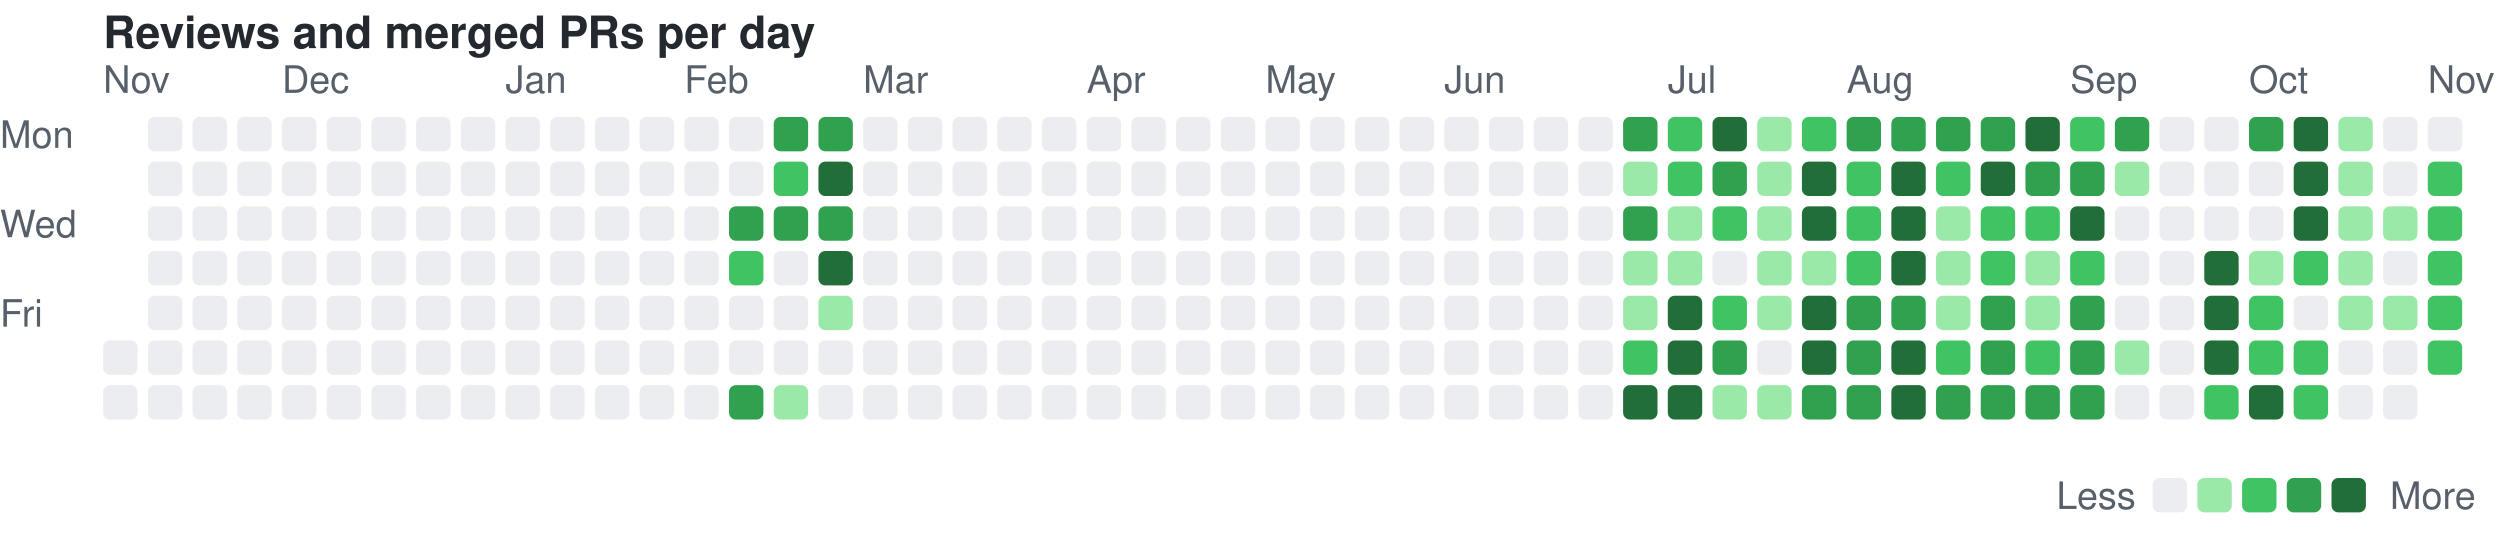
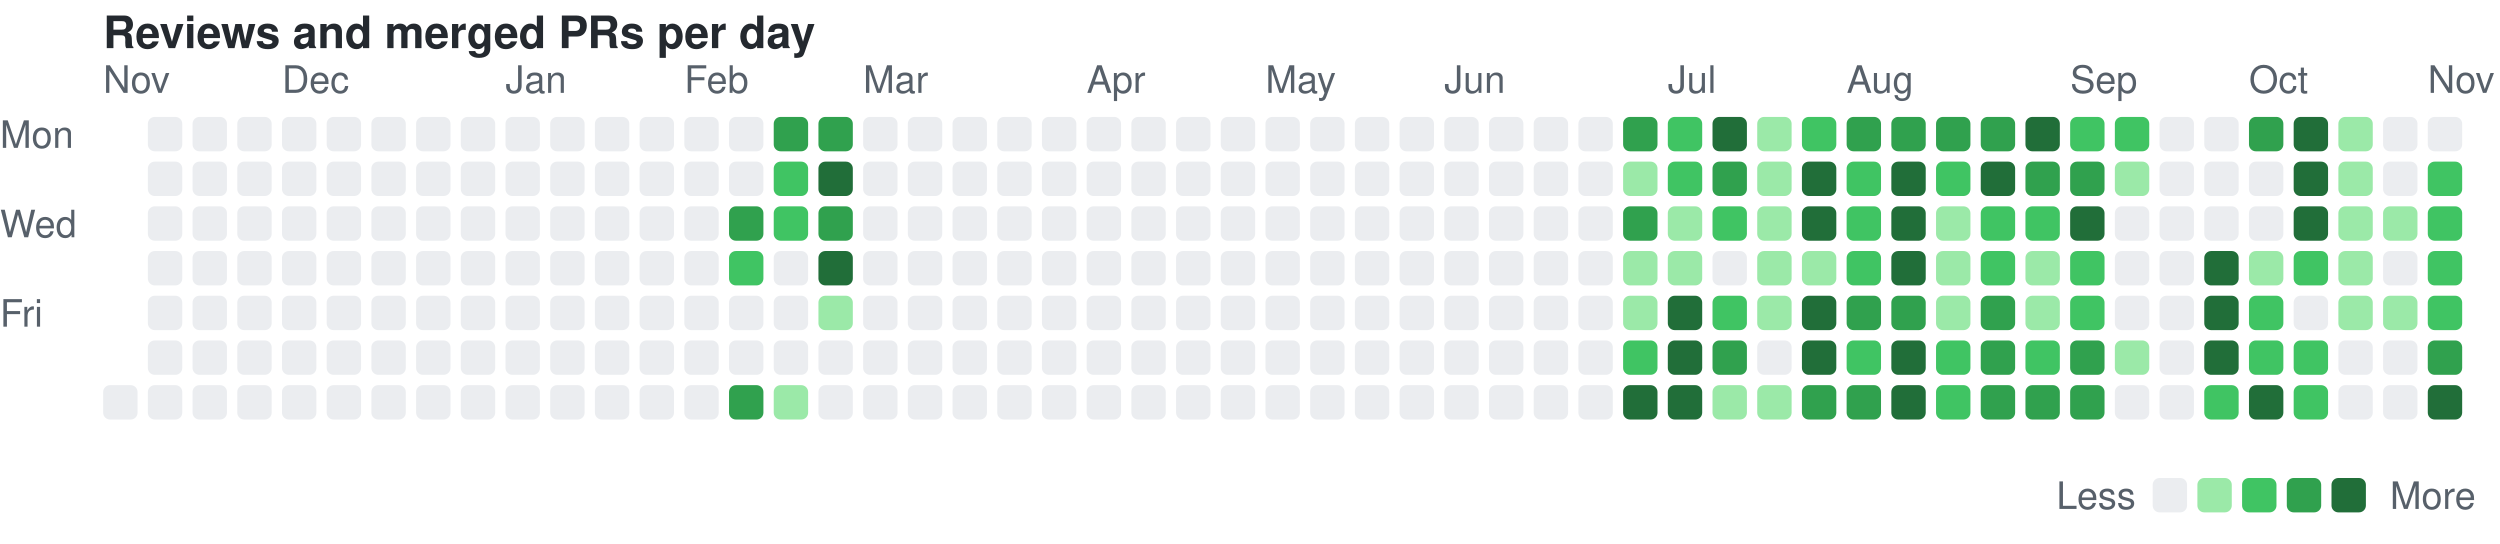
<svg xmlns="http://www.w3.org/2000/svg" width="727" height="158" viewBox="0 0 727 158" role="img" aria-label="Reviews and merged pull requests per day, last 12 months">
  <style>text{font:11px -apple-system,Segoe UI,Helvetica,Arial,sans-serif;fill:#57606a}.t{font-size:13px;font-weight:600;fill:#24292f}.l0{fill:#ebedf0}.l1{fill:#9be9a8}.l2{fill:#40c463}.l3{fill:#30a14e}.l4{fill:#216e39}@media (prefers-color-scheme:dark){text{fill:#8b949e}.t{fill:#e6edf3}.l0{fill:#161b22}.l1{fill:#0e4429}.l2{fill:#006d32}.l3{fill:#26a641}.l4{fill:#39d353}}</style>
  <text class="t" x="30" y="14">Reviews and merged PRs per day</text>
  <text x="30" y="27">Nov</text>
-   <rect class="l0" x="30" y="99" width="10" height="10" rx="2" />
  <rect class="l0" x="30" y="112" width="10" height="10" rx="2" />
  <rect class="l0" x="43" y="34" width="10" height="10" rx="2" />
  <rect class="l0" x="43" y="47" width="10" height="10" rx="2" />
  <rect class="l0" x="43" y="60" width="10" height="10" rx="2" />
  <rect class="l0" x="43" y="73" width="10" height="10" rx="2" />
  <rect class="l0" x="43" y="86" width="10" height="10" rx="2" />
  <rect class="l0" x="43" y="99" width="10" height="10" rx="2" />
  <rect class="l0" x="43" y="112" width="10" height="10" rx="2" />
  <rect class="l0" x="56" y="34" width="10" height="10" rx="2" />
  <rect class="l0" x="56" y="47" width="10" height="10" rx="2" />
  <rect class="l0" x="56" y="60" width="10" height="10" rx="2" />
  <rect class="l0" x="56" y="73" width="10" height="10" rx="2" />
  <rect class="l0" x="56" y="86" width="10" height="10" rx="2" />
  <rect class="l0" x="56" y="99" width="10" height="10" rx="2" />
  <rect class="l0" x="56" y="112" width="10" height="10" rx="2" />
  <rect class="l0" x="69" y="34" width="10" height="10" rx="2" />
  <rect class="l0" x="69" y="47" width="10" height="10" rx="2" />
  <rect class="l0" x="69" y="60" width="10" height="10" rx="2" />
  <rect class="l0" x="69" y="73" width="10" height="10" rx="2" />
  <rect class="l0" x="69" y="86" width="10" height="10" rx="2" />
  <rect class="l0" x="69" y="99" width="10" height="10" rx="2" />
  <rect class="l0" x="69" y="112" width="10" height="10" rx="2" />
  <text x="82" y="27">Dec</text>
  <rect class="l0" x="82" y="34" width="10" height="10" rx="2" />
  <rect class="l0" x="82" y="47" width="10" height="10" rx="2" />
  <rect class="l0" x="82" y="60" width="10" height="10" rx="2" />
  <rect class="l0" x="82" y="73" width="10" height="10" rx="2" />
  <rect class="l0" x="82" y="86" width="10" height="10" rx="2" />
  <rect class="l0" x="82" y="99" width="10" height="10" rx="2" />
  <rect class="l0" x="82" y="112" width="10" height="10" rx="2" />
  <rect class="l0" x="95" y="34" width="10" height="10" rx="2" />
  <rect class="l0" x="95" y="47" width="10" height="10" rx="2" />
  <rect class="l0" x="95" y="60" width="10" height="10" rx="2" />
  <rect class="l0" x="95" y="73" width="10" height="10" rx="2" />
  <rect class="l0" x="95" y="86" width="10" height="10" rx="2" />
  <rect class="l0" x="95" y="99" width="10" height="10" rx="2" />
  <rect class="l0" x="95" y="112" width="10" height="10" rx="2" />
  <rect class="l0" x="108" y="34" width="10" height="10" rx="2" />
  <rect class="l0" x="108" y="47" width="10" height="10" rx="2" />
  <rect class="l0" x="108" y="60" width="10" height="10" rx="2" />
  <rect class="l0" x="108" y="73" width="10" height="10" rx="2" />
  <rect class="l0" x="108" y="86" width="10" height="10" rx="2" />
  <rect class="l0" x="108" y="99" width="10" height="10" rx="2" />
  <rect class="l0" x="108" y="112" width="10" height="10" rx="2" />
  <rect class="l0" x="121" y="34" width="10" height="10" rx="2" />
  <rect class="l0" x="121" y="47" width="10" height="10" rx="2" />
  <rect class="l0" x="121" y="60" width="10" height="10" rx="2" />
  <rect class="l0" x="121" y="73" width="10" height="10" rx="2" />
  <rect class="l0" x="121" y="86" width="10" height="10" rx="2" />
  <rect class="l0" x="121" y="99" width="10" height="10" rx="2" />
  <rect class="l0" x="121" y="112" width="10" height="10" rx="2" />
  <rect class="l0" x="134" y="34" width="10" height="10" rx="2" />
  <rect class="l0" x="134" y="47" width="10" height="10" rx="2" />
  <rect class="l0" x="134" y="60" width="10" height="10" rx="2" />
  <rect class="l0" x="134" y="73" width="10" height="10" rx="2" />
  <rect class="l0" x="134" y="86" width="10" height="10" rx="2" />
  <rect class="l0" x="134" y="99" width="10" height="10" rx="2" />
  <rect class="l0" x="134" y="112" width="10" height="10" rx="2" />
  <text x="147" y="27">Jan</text>
  <rect class="l0" x="147" y="34" width="10" height="10" rx="2" />
  <rect class="l0" x="147" y="47" width="10" height="10" rx="2" />
  <rect class="l0" x="147" y="60" width="10" height="10" rx="2" />
  <rect class="l0" x="147" y="73" width="10" height="10" rx="2" />
  <rect class="l0" x="147" y="86" width="10" height="10" rx="2" />
  <rect class="l0" x="147" y="99" width="10" height="10" rx="2" />
  <rect class="l0" x="147" y="112" width="10" height="10" rx="2" />
  <rect class="l0" x="160" y="34" width="10" height="10" rx="2" />
  <rect class="l0" x="160" y="47" width="10" height="10" rx="2" />
  <rect class="l0" x="160" y="60" width="10" height="10" rx="2" />
  <rect class="l0" x="160" y="73" width="10" height="10" rx="2" />
  <rect class="l0" x="160" y="86" width="10" height="10" rx="2" />
  <rect class="l0" x="160" y="99" width="10" height="10" rx="2" />
  <rect class="l0" x="160" y="112" width="10" height="10" rx="2" />
  <rect class="l0" x="173" y="34" width="10" height="10" rx="2" />
  <rect class="l0" x="173" y="47" width="10" height="10" rx="2" />
  <rect class="l0" x="173" y="60" width="10" height="10" rx="2" />
  <rect class="l0" x="173" y="73" width="10" height="10" rx="2" />
  <rect class="l0" x="173" y="86" width="10" height="10" rx="2" />
  <rect class="l0" x="173" y="99" width="10" height="10" rx="2" />
  <rect class="l0" x="173" y="112" width="10" height="10" rx="2" />
  <rect class="l0" x="186" y="34" width="10" height="10" rx="2" />
  <rect class="l0" x="186" y="47" width="10" height="10" rx="2" />
  <rect class="l0" x="186" y="60" width="10" height="10" rx="2" />
  <rect class="l0" x="186" y="73" width="10" height="10" rx="2" />
  <rect class="l0" x="186" y="86" width="10" height="10" rx="2" />
  <rect class="l0" x="186" y="99" width="10" height="10" rx="2" />
  <rect class="l0" x="186" y="112" width="10" height="10" rx="2" />
  <text x="199" y="27">Feb</text>
  <rect class="l0" x="199" y="34" width="10" height="10" rx="2" />
  <rect class="l0" x="199" y="47" width="10" height="10" rx="2" />
  <rect class="l0" x="199" y="60" width="10" height="10" rx="2" />
  <rect class="l0" x="199" y="73" width="10" height="10" rx="2" />
  <rect class="l0" x="199" y="86" width="10" height="10" rx="2" />
  <rect class="l0" x="199" y="99" width="10" height="10" rx="2" />
  <rect class="l0" x="199" y="112" width="10" height="10" rx="2" />
  <rect class="l0" x="212" y="34" width="10" height="10" rx="2" />
  <rect class="l0" x="212" y="47" width="10" height="10" rx="2" />
  <rect class="l3" x="212" y="60" width="10" height="10" rx="2" />
  <rect class="l2" x="212" y="73" width="10" height="10" rx="2" />
  <rect class="l0" x="212" y="86" width="10" height="10" rx="2" />
  <rect class="l0" x="212" y="99" width="10" height="10" rx="2" />
  <rect class="l3" x="212" y="112" width="10" height="10" rx="2" />
  <rect class="l3" x="225" y="34" width="10" height="10" rx="2" />
  <rect class="l2" x="225" y="47" width="10" height="10" rx="2" />
-   <rect class="l3" x="225" y="60" width="10" height="10" rx="2" />
+   <rect class="l2" x="225" y="60" width="10" height="10" rx="2" />
  <rect class="l0" x="225" y="73" width="10" height="10" rx="2" />
  <rect class="l0" x="225" y="86" width="10" height="10" rx="2" />
  <rect class="l0" x="225" y="99" width="10" height="10" rx="2" />
  <rect class="l1" x="225" y="112" width="10" height="10" rx="2" />
  <rect class="l3" x="238" y="34" width="10" height="10" rx="2" />
  <rect class="l4" x="238" y="47" width="10" height="10" rx="2" />
  <rect class="l3" x="238" y="60" width="10" height="10" rx="2" />
  <rect class="l4" x="238" y="73" width="10" height="10" rx="2" />
  <rect class="l1" x="238" y="86" width="10" height="10" rx="2" />
  <rect class="l0" x="238" y="99" width="10" height="10" rx="2" />
  <rect class="l0" x="238" y="112" width="10" height="10" rx="2" />
  <text x="251" y="27">Mar</text>
  <rect class="l0" x="251" y="34" width="10" height="10" rx="2" />
  <rect class="l0" x="251" y="47" width="10" height="10" rx="2" />
  <rect class="l0" x="251" y="60" width="10" height="10" rx="2" />
  <rect class="l0" x="251" y="73" width="10" height="10" rx="2" />
  <rect class="l0" x="251" y="86" width="10" height="10" rx="2" />
  <rect class="l0" x="251" y="99" width="10" height="10" rx="2" />
  <rect class="l0" x="251" y="112" width="10" height="10" rx="2" />
  <rect class="l0" x="264" y="34" width="10" height="10" rx="2" />
  <rect class="l0" x="264" y="47" width="10" height="10" rx="2" />
  <rect class="l0" x="264" y="60" width="10" height="10" rx="2" />
  <rect class="l0" x="264" y="73" width="10" height="10" rx="2" />
  <rect class="l0" x="264" y="86" width="10" height="10" rx="2" />
  <rect class="l0" x="264" y="99" width="10" height="10" rx="2" />
  <rect class="l0" x="264" y="112" width="10" height="10" rx="2" />
  <rect class="l0" x="277" y="34" width="10" height="10" rx="2" />
  <rect class="l0" x="277" y="47" width="10" height="10" rx="2" />
  <rect class="l0" x="277" y="60" width="10" height="10" rx="2" />
  <rect class="l0" x="277" y="73" width="10" height="10" rx="2" />
  <rect class="l0" x="277" y="86" width="10" height="10" rx="2" />
  <rect class="l0" x="277" y="99" width="10" height="10" rx="2" />
  <rect class="l0" x="277" y="112" width="10" height="10" rx="2" />
  <rect class="l0" x="290" y="34" width="10" height="10" rx="2" />
  <rect class="l0" x="290" y="47" width="10" height="10" rx="2" />
  <rect class="l0" x="290" y="60" width="10" height="10" rx="2" />
  <rect class="l0" x="290" y="73" width="10" height="10" rx="2" />
  <rect class="l0" x="290" y="86" width="10" height="10" rx="2" />
  <rect class="l0" x="290" y="99" width="10" height="10" rx="2" />
  <rect class="l0" x="290" y="112" width="10" height="10" rx="2" />
  <rect class="l0" x="303" y="34" width="10" height="10" rx="2" />
  <rect class="l0" x="303" y="47" width="10" height="10" rx="2" />
  <rect class="l0" x="303" y="60" width="10" height="10" rx="2" />
  <rect class="l0" x="303" y="73" width="10" height="10" rx="2" />
  <rect class="l0" x="303" y="86" width="10" height="10" rx="2" />
  <rect class="l0" x="303" y="99" width="10" height="10" rx="2" />
  <rect class="l0" x="303" y="112" width="10" height="10" rx="2" />
  <text x="316" y="27">Apr</text>
  <rect class="l0" x="316" y="34" width="10" height="10" rx="2" />
  <rect class="l0" x="316" y="47" width="10" height="10" rx="2" />
  <rect class="l0" x="316" y="60" width="10" height="10" rx="2" />
  <rect class="l0" x="316" y="73" width="10" height="10" rx="2" />
  <rect class="l0" x="316" y="86" width="10" height="10" rx="2" />
  <rect class="l0" x="316" y="99" width="10" height="10" rx="2" />
  <rect class="l0" x="316" y="112" width="10" height="10" rx="2" />
  <rect class="l0" x="329" y="34" width="10" height="10" rx="2" />
  <rect class="l0" x="329" y="47" width="10" height="10" rx="2" />
  <rect class="l0" x="329" y="60" width="10" height="10" rx="2" />
  <rect class="l0" x="329" y="73" width="10" height="10" rx="2" />
  <rect class="l0" x="329" y="86" width="10" height="10" rx="2" />
  <rect class="l0" x="329" y="99" width="10" height="10" rx="2" />
  <rect class="l0" x="329" y="112" width="10" height="10" rx="2" />
  <rect class="l0" x="342" y="34" width="10" height="10" rx="2" />
  <rect class="l0" x="342" y="47" width="10" height="10" rx="2" />
  <rect class="l0" x="342" y="60" width="10" height="10" rx="2" />
  <rect class="l0" x="342" y="73" width="10" height="10" rx="2" />
  <rect class="l0" x="342" y="86" width="10" height="10" rx="2" />
  <rect class="l0" x="342" y="99" width="10" height="10" rx="2" />
  <rect class="l0" x="342" y="112" width="10" height="10" rx="2" />
  <rect class="l0" x="355" y="34" width="10" height="10" rx="2" />
  <rect class="l0" x="355" y="47" width="10" height="10" rx="2" />
  <rect class="l0" x="355" y="60" width="10" height="10" rx="2" />
  <rect class="l0" x="355" y="73" width="10" height="10" rx="2" />
  <rect class="l0" x="355" y="86" width="10" height="10" rx="2" />
  <rect class="l0" x="355" y="99" width="10" height="10" rx="2" />
  <rect class="l0" x="355" y="112" width="10" height="10" rx="2" />
  <text x="368" y="27">May</text>
  <rect class="l0" x="368" y="34" width="10" height="10" rx="2" />
  <rect class="l0" x="368" y="47" width="10" height="10" rx="2" />
  <rect class="l0" x="368" y="60" width="10" height="10" rx="2" />
  <rect class="l0" x="368" y="73" width="10" height="10" rx="2" />
  <rect class="l0" x="368" y="86" width="10" height="10" rx="2" />
  <rect class="l0" x="368" y="99" width="10" height="10" rx="2" />
  <rect class="l0" x="368" y="112" width="10" height="10" rx="2" />
  <rect class="l0" x="381" y="34" width="10" height="10" rx="2" />
  <rect class="l0" x="381" y="47" width="10" height="10" rx="2" />
  <rect class="l0" x="381" y="60" width="10" height="10" rx="2" />
  <rect class="l0" x="381" y="73" width="10" height="10" rx="2" />
  <rect class="l0" x="381" y="86" width="10" height="10" rx="2" />
  <rect class="l0" x="381" y="99" width="10" height="10" rx="2" />
  <rect class="l0" x="381" y="112" width="10" height="10" rx="2" />
  <rect class="l0" x="394" y="34" width="10" height="10" rx="2" />
  <rect class="l0" x="394" y="47" width="10" height="10" rx="2" />
  <rect class="l0" x="394" y="60" width="10" height="10" rx="2" />
  <rect class="l0" x="394" y="73" width="10" height="10" rx="2" />
  <rect class="l0" x="394" y="86" width="10" height="10" rx="2" />
  <rect class="l0" x="394" y="99" width="10" height="10" rx="2" />
  <rect class="l0" x="394" y="112" width="10" height="10" rx="2" />
  <rect class="l0" x="407" y="34" width="10" height="10" rx="2" />
  <rect class="l0" x="407" y="47" width="10" height="10" rx="2" />
  <rect class="l0" x="407" y="60" width="10" height="10" rx="2" />
  <rect class="l0" x="407" y="73" width="10" height="10" rx="2" />
  <rect class="l0" x="407" y="86" width="10" height="10" rx="2" />
  <rect class="l0" x="407" y="99" width="10" height="10" rx="2" />
  <rect class="l0" x="407" y="112" width="10" height="10" rx="2" />
  <text x="420" y="27">Jun</text>
  <rect class="l0" x="420" y="34" width="10" height="10" rx="2" />
  <rect class="l0" x="420" y="47" width="10" height="10" rx="2" />
  <rect class="l0" x="420" y="60" width="10" height="10" rx="2" />
  <rect class="l0" x="420" y="73" width="10" height="10" rx="2" />
  <rect class="l0" x="420" y="86" width="10" height="10" rx="2" />
  <rect class="l0" x="420" y="99" width="10" height="10" rx="2" />
  <rect class="l0" x="420" y="112" width="10" height="10" rx="2" />
  <rect class="l0" x="433" y="34" width="10" height="10" rx="2" />
  <rect class="l0" x="433" y="47" width="10" height="10" rx="2" />
  <rect class="l0" x="433" y="60" width="10" height="10" rx="2" />
  <rect class="l0" x="433" y="73" width="10" height="10" rx="2" />
  <rect class="l0" x="433" y="86" width="10" height="10" rx="2" />
  <rect class="l0" x="433" y="99" width="10" height="10" rx="2" />
  <rect class="l0" x="433" y="112" width="10" height="10" rx="2" />
  <rect class="l0" x="446" y="34" width="10" height="10" rx="2" />
  <rect class="l0" x="446" y="47" width="10" height="10" rx="2" />
  <rect class="l0" x="446" y="60" width="10" height="10" rx="2" />
  <rect class="l0" x="446" y="73" width="10" height="10" rx="2" />
  <rect class="l0" x="446" y="86" width="10" height="10" rx="2" />
  <rect class="l0" x="446" y="99" width="10" height="10" rx="2" />
  <rect class="l0" x="446" y="112" width="10" height="10" rx="2" />
  <rect class="l0" x="459" y="34" width="10" height="10" rx="2" />
  <rect class="l0" x="459" y="47" width="10" height="10" rx="2" />
  <rect class="l0" x="459" y="60" width="10" height="10" rx="2" />
  <rect class="l0" x="459" y="73" width="10" height="10" rx="2" />
  <rect class="l0" x="459" y="86" width="10" height="10" rx="2" />
  <rect class="l0" x="459" y="99" width="10" height="10" rx="2" />
  <rect class="l0" x="459" y="112" width="10" height="10" rx="2" />
  <rect class="l3" x="472" y="34" width="10" height="10" rx="2" />
  <rect class="l1" x="472" y="47" width="10" height="10" rx="2" />
  <rect class="l3" x="472" y="60" width="10" height="10" rx="2" />
  <rect class="l1" x="472" y="73" width="10" height="10" rx="2" />
  <rect class="l1" x="472" y="86" width="10" height="10" rx="2" />
  <rect class="l2" x="472" y="99" width="10" height="10" rx="2" />
  <rect class="l4" x="472" y="112" width="10" height="10" rx="2" />
  <text x="485" y="27">Jul</text>
  <rect class="l2" x="485" y="34" width="10" height="10" rx="2" />
  <rect class="l2" x="485" y="47" width="10" height="10" rx="2" />
  <rect class="l1" x="485" y="60" width="10" height="10" rx="2" />
  <rect class="l1" x="485" y="73" width="10" height="10" rx="2" />
  <rect class="l4" x="485" y="86" width="10" height="10" rx="2" />
  <rect class="l4" x="485" y="99" width="10" height="10" rx="2" />
  <rect class="l4" x="485" y="112" width="10" height="10" rx="2" />
  <rect class="l4" x="498" y="34" width="10" height="10" rx="2" />
  <rect class="l3" x="498" y="47" width="10" height="10" rx="2" />
  <rect class="l2" x="498" y="60" width="10" height="10" rx="2" />
  <rect class="l0" x="498" y="73" width="10" height="10" rx="2" />
  <rect class="l2" x="498" y="86" width="10" height="10" rx="2" />
  <rect class="l3" x="498" y="99" width="10" height="10" rx="2" />
  <rect class="l1" x="498" y="112" width="10" height="10" rx="2" />
  <rect class="l1" x="511" y="34" width="10" height="10" rx="2" />
  <rect class="l1" x="511" y="47" width="10" height="10" rx="2" />
  <rect class="l1" x="511" y="60" width="10" height="10" rx="2" />
  <rect class="l1" x="511" y="73" width="10" height="10" rx="2" />
  <rect class="l1" x="511" y="86" width="10" height="10" rx="2" />
  <rect class="l0" x="511" y="99" width="10" height="10" rx="2" />
  <rect class="l1" x="511" y="112" width="10" height="10" rx="2" />
  <rect class="l2" x="524" y="34" width="10" height="10" rx="2" />
  <rect class="l4" x="524" y="47" width="10" height="10" rx="2" />
  <rect class="l4" x="524" y="60" width="10" height="10" rx="2" />
  <rect class="l1" x="524" y="73" width="10" height="10" rx="2" />
  <rect class="l4" x="524" y="86" width="10" height="10" rx="2" />
  <rect class="l4" x="524" y="99" width="10" height="10" rx="2" />
  <rect class="l3" x="524" y="112" width="10" height="10" rx="2" />
  <text x="537" y="27">Aug</text>
  <rect class="l3" x="537" y="34" width="10" height="10" rx="2" />
  <rect class="l2" x="537" y="47" width="10" height="10" rx="2" />
  <rect class="l2" x="537" y="60" width="10" height="10" rx="2" />
  <rect class="l2" x="537" y="73" width="10" height="10" rx="2" />
  <rect class="l3" x="537" y="86" width="10" height="10" rx="2" />
-   <rect class="l3" x="537" y="99" width="10" height="10" rx="2" />
+   <rect class="l2" x="537" y="99" width="10" height="10" rx="2" />
  <rect class="l3" x="537" y="112" width="10" height="10" rx="2" />
  <rect class="l3" x="550" y="34" width="10" height="10" rx="2" />
  <rect class="l4" x="550" y="47" width="10" height="10" rx="2" />
  <rect class="l4" x="550" y="60" width="10" height="10" rx="2" />
  <rect class="l4" x="550" y="73" width="10" height="10" rx="2" />
  <rect class="l3" x="550" y="86" width="10" height="10" rx="2" />
  <rect class="l4" x="550" y="99" width="10" height="10" rx="2" />
  <rect class="l4" x="550" y="112" width="10" height="10" rx="2" />
  <rect class="l3" x="563" y="34" width="10" height="10" rx="2" />
  <rect class="l2" x="563" y="47" width="10" height="10" rx="2" />
  <rect class="l1" x="563" y="60" width="10" height="10" rx="2" />
  <rect class="l1" x="563" y="73" width="10" height="10" rx="2" />
  <rect class="l1" x="563" y="86" width="10" height="10" rx="2" />
  <rect class="l2" x="563" y="99" width="10" height="10" rx="2" />
-   <rect class="l3" x="563" y="112" width="10" height="10" rx="2" />
+   <rect class="l2" x="563" y="112" width="10" height="10" rx="2" />
  <rect class="l3" x="576" y="34" width="10" height="10" rx="2" />
  <rect class="l4" x="576" y="47" width="10" height="10" rx="2" />
  <rect class="l2" x="576" y="60" width="10" height="10" rx="2" />
  <rect class="l2" x="576" y="73" width="10" height="10" rx="2" />
  <rect class="l3" x="576" y="86" width="10" height="10" rx="2" />
  <rect class="l3" x="576" y="99" width="10" height="10" rx="2" />
  <rect class="l3" x="576" y="112" width="10" height="10" rx="2" />
  <rect class="l4" x="589" y="34" width="10" height="10" rx="2" />
  <rect class="l3" x="589" y="47" width="10" height="10" rx="2" />
  <rect class="l2" x="589" y="60" width="10" height="10" rx="2" />
  <rect class="l1" x="589" y="73" width="10" height="10" rx="2" />
  <rect class="l1" x="589" y="86" width="10" height="10" rx="2" />
  <rect class="l2" x="589" y="99" width="10" height="10" rx="2" />
  <rect class="l3" x="589" y="112" width="10" height="10" rx="2" />
  <text x="602" y="27">Sep</text>
  <rect class="l2" x="602" y="34" width="10" height="10" rx="2" />
  <rect class="l3" x="602" y="47" width="10" height="10" rx="2" />
  <rect class="l4" x="602" y="60" width="10" height="10" rx="2" />
  <rect class="l2" x="602" y="73" width="10" height="10" rx="2" />
-   <rect class="l3" x="602" y="86" width="10" height="10" rx="2" />
+   <rect class="l2" x="602" y="86" width="10" height="10" rx="2" />
  <rect class="l3" x="602" y="99" width="10" height="10" rx="2" />
  <rect class="l3" x="602" y="112" width="10" height="10" rx="2" />
-   <rect class="l3" x="615" y="34" width="10" height="10" rx="2" />
+   <rect class="l2" x="615" y="34" width="10" height="10" rx="2" />
  <rect class="l1" x="615" y="47" width="10" height="10" rx="2" />
  <rect class="l0" x="615" y="60" width="10" height="10" rx="2" />
  <rect class="l0" x="615" y="73" width="10" height="10" rx="2" />
  <rect class="l0" x="615" y="86" width="10" height="10" rx="2" />
  <rect class="l1" x="615" y="99" width="10" height="10" rx="2" />
  <rect class="l0" x="615" y="112" width="10" height="10" rx="2" />
  <rect class="l0" x="628" y="34" width="10" height="10" rx="2" />
  <rect class="l0" x="628" y="47" width="10" height="10" rx="2" />
  <rect class="l0" x="628" y="60" width="10" height="10" rx="2" />
  <rect class="l0" x="628" y="73" width="10" height="10" rx="2" />
  <rect class="l0" x="628" y="86" width="10" height="10" rx="2" />
  <rect class="l0" x="628" y="99" width="10" height="10" rx="2" />
  <rect class="l0" x="628" y="112" width="10" height="10" rx="2" />
  <rect class="l0" x="641" y="34" width="10" height="10" rx="2" />
  <rect class="l0" x="641" y="47" width="10" height="10" rx="2" />
  <rect class="l0" x="641" y="60" width="10" height="10" rx="2" />
  <rect class="l4" x="641" y="73" width="10" height="10" rx="2" />
  <rect class="l4" x="641" y="86" width="10" height="10" rx="2" />
  <rect class="l4" x="641" y="99" width="10" height="10" rx="2" />
  <rect class="l2" x="641" y="112" width="10" height="10" rx="2" />
  <text x="654" y="27">Oct</text>
  <rect class="l3" x="654" y="34" width="10" height="10" rx="2" />
  <rect class="l0" x="654" y="47" width="10" height="10" rx="2" />
  <rect class="l0" x="654" y="60" width="10" height="10" rx="2" />
  <rect class="l1" x="654" y="73" width="10" height="10" rx="2" />
  <rect class="l2" x="654" y="86" width="10" height="10" rx="2" />
  <rect class="l2" x="654" y="99" width="10" height="10" rx="2" />
  <rect class="l4" x="654" y="112" width="10" height="10" rx="2" />
  <rect class="l4" x="667" y="34" width="10" height="10" rx="2" />
  <rect class="l4" x="667" y="47" width="10" height="10" rx="2" />
  <rect class="l4" x="667" y="60" width="10" height="10" rx="2" />
  <rect class="l2" x="667" y="73" width="10" height="10" rx="2" />
  <rect class="l0" x="667" y="86" width="10" height="10" rx="2" />
  <rect class="l2" x="667" y="99" width="10" height="10" rx="2" />
  <rect class="l2" x="667" y="112" width="10" height="10" rx="2" />
  <rect class="l1" x="680" y="34" width="10" height="10" rx="2" />
  <rect class="l1" x="680" y="47" width="10" height="10" rx="2" />
  <rect class="l1" x="680" y="60" width="10" height="10" rx="2" />
  <rect class="l1" x="680" y="73" width="10" height="10" rx="2" />
  <rect class="l1" x="680" y="86" width="10" height="10" rx="2" />
  <rect class="l0" x="680" y="99" width="10" height="10" rx="2" />
  <rect class="l0" x="680" y="112" width="10" height="10" rx="2" />
  <rect class="l0" x="693" y="34" width="10" height="10" rx="2" />
  <rect class="l0" x="693" y="47" width="10" height="10" rx="2" />
  <rect class="l1" x="693" y="60" width="10" height="10" rx="2" />
  <rect class="l0" x="693" y="73" width="10" height="10" rx="2" />
  <rect class="l1" x="693" y="86" width="10" height="10" rx="2" />
  <rect class="l0" x="693" y="99" width="10" height="10" rx="2" />
  <rect class="l0" x="693" y="112" width="10" height="10" rx="2" />
  <text x="706" y="27">Nov</text>
  <rect class="l0" x="706" y="34" width="10" height="10" rx="2" />
  <rect class="l2" x="706" y="47" width="10" height="10" rx="2" />
  <rect class="l2" x="706" y="60" width="10" height="10" rx="2" />
  <rect class="l2" x="706" y="73" width="10" height="10" rx="2" />
  <rect class="l2" x="706" y="86" width="10" height="10" rx="2" />
-   <rect class="l2" x="706" y="99" width="10" height="10" rx="2" />
+   <rect class="l3" x="706" y="99" width="10" height="10" rx="2" />
+   <rect class="l4" x="706" y="112" width="10" height="10" rx="2" />
  <text x="0" y="43">Mon</text>
  <text x="0" y="69">Wed</text>
  <text x="0" y="95">Fri</text>
  <text x="598" y="148">Less</text>
  <rect class="l0" x="626" y="139" width="10" height="10" rx="2" />
  <rect class="l1" x="639" y="139" width="10" height="10" rx="2" />
  <rect class="l2" x="652" y="139" width="10" height="10" rx="2" />
  <rect class="l3" x="665" y="139" width="10" height="10" rx="2" />
  <rect class="l4" x="678" y="139" width="10" height="10" rx="2" />
  <text x="695" y="148">More</text>
</svg>
